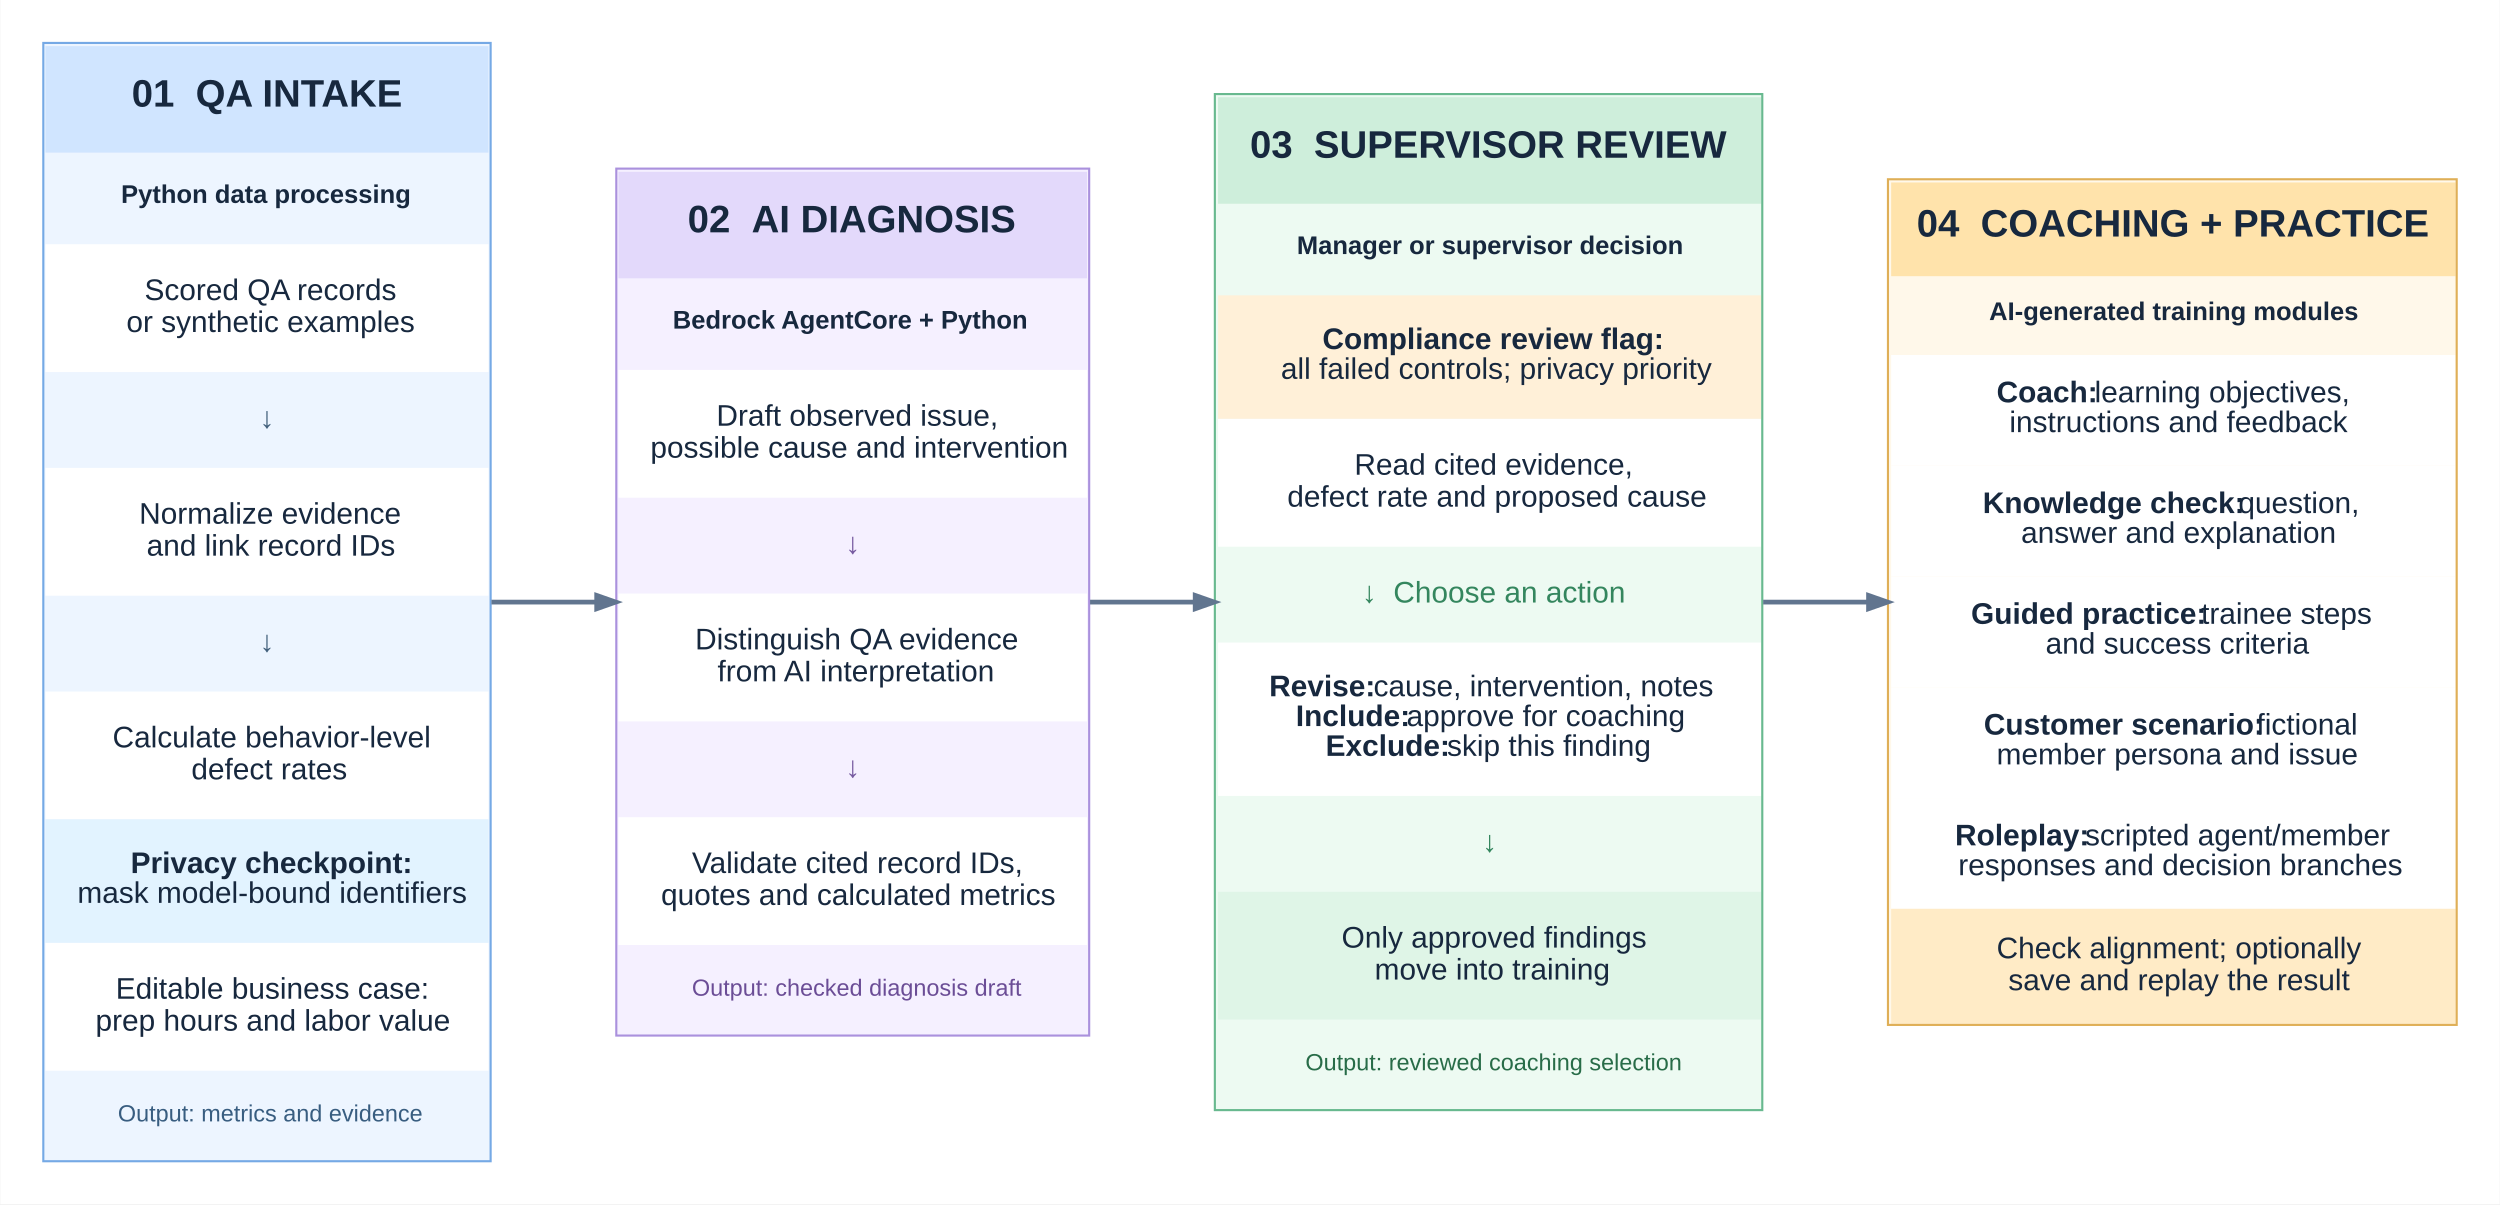
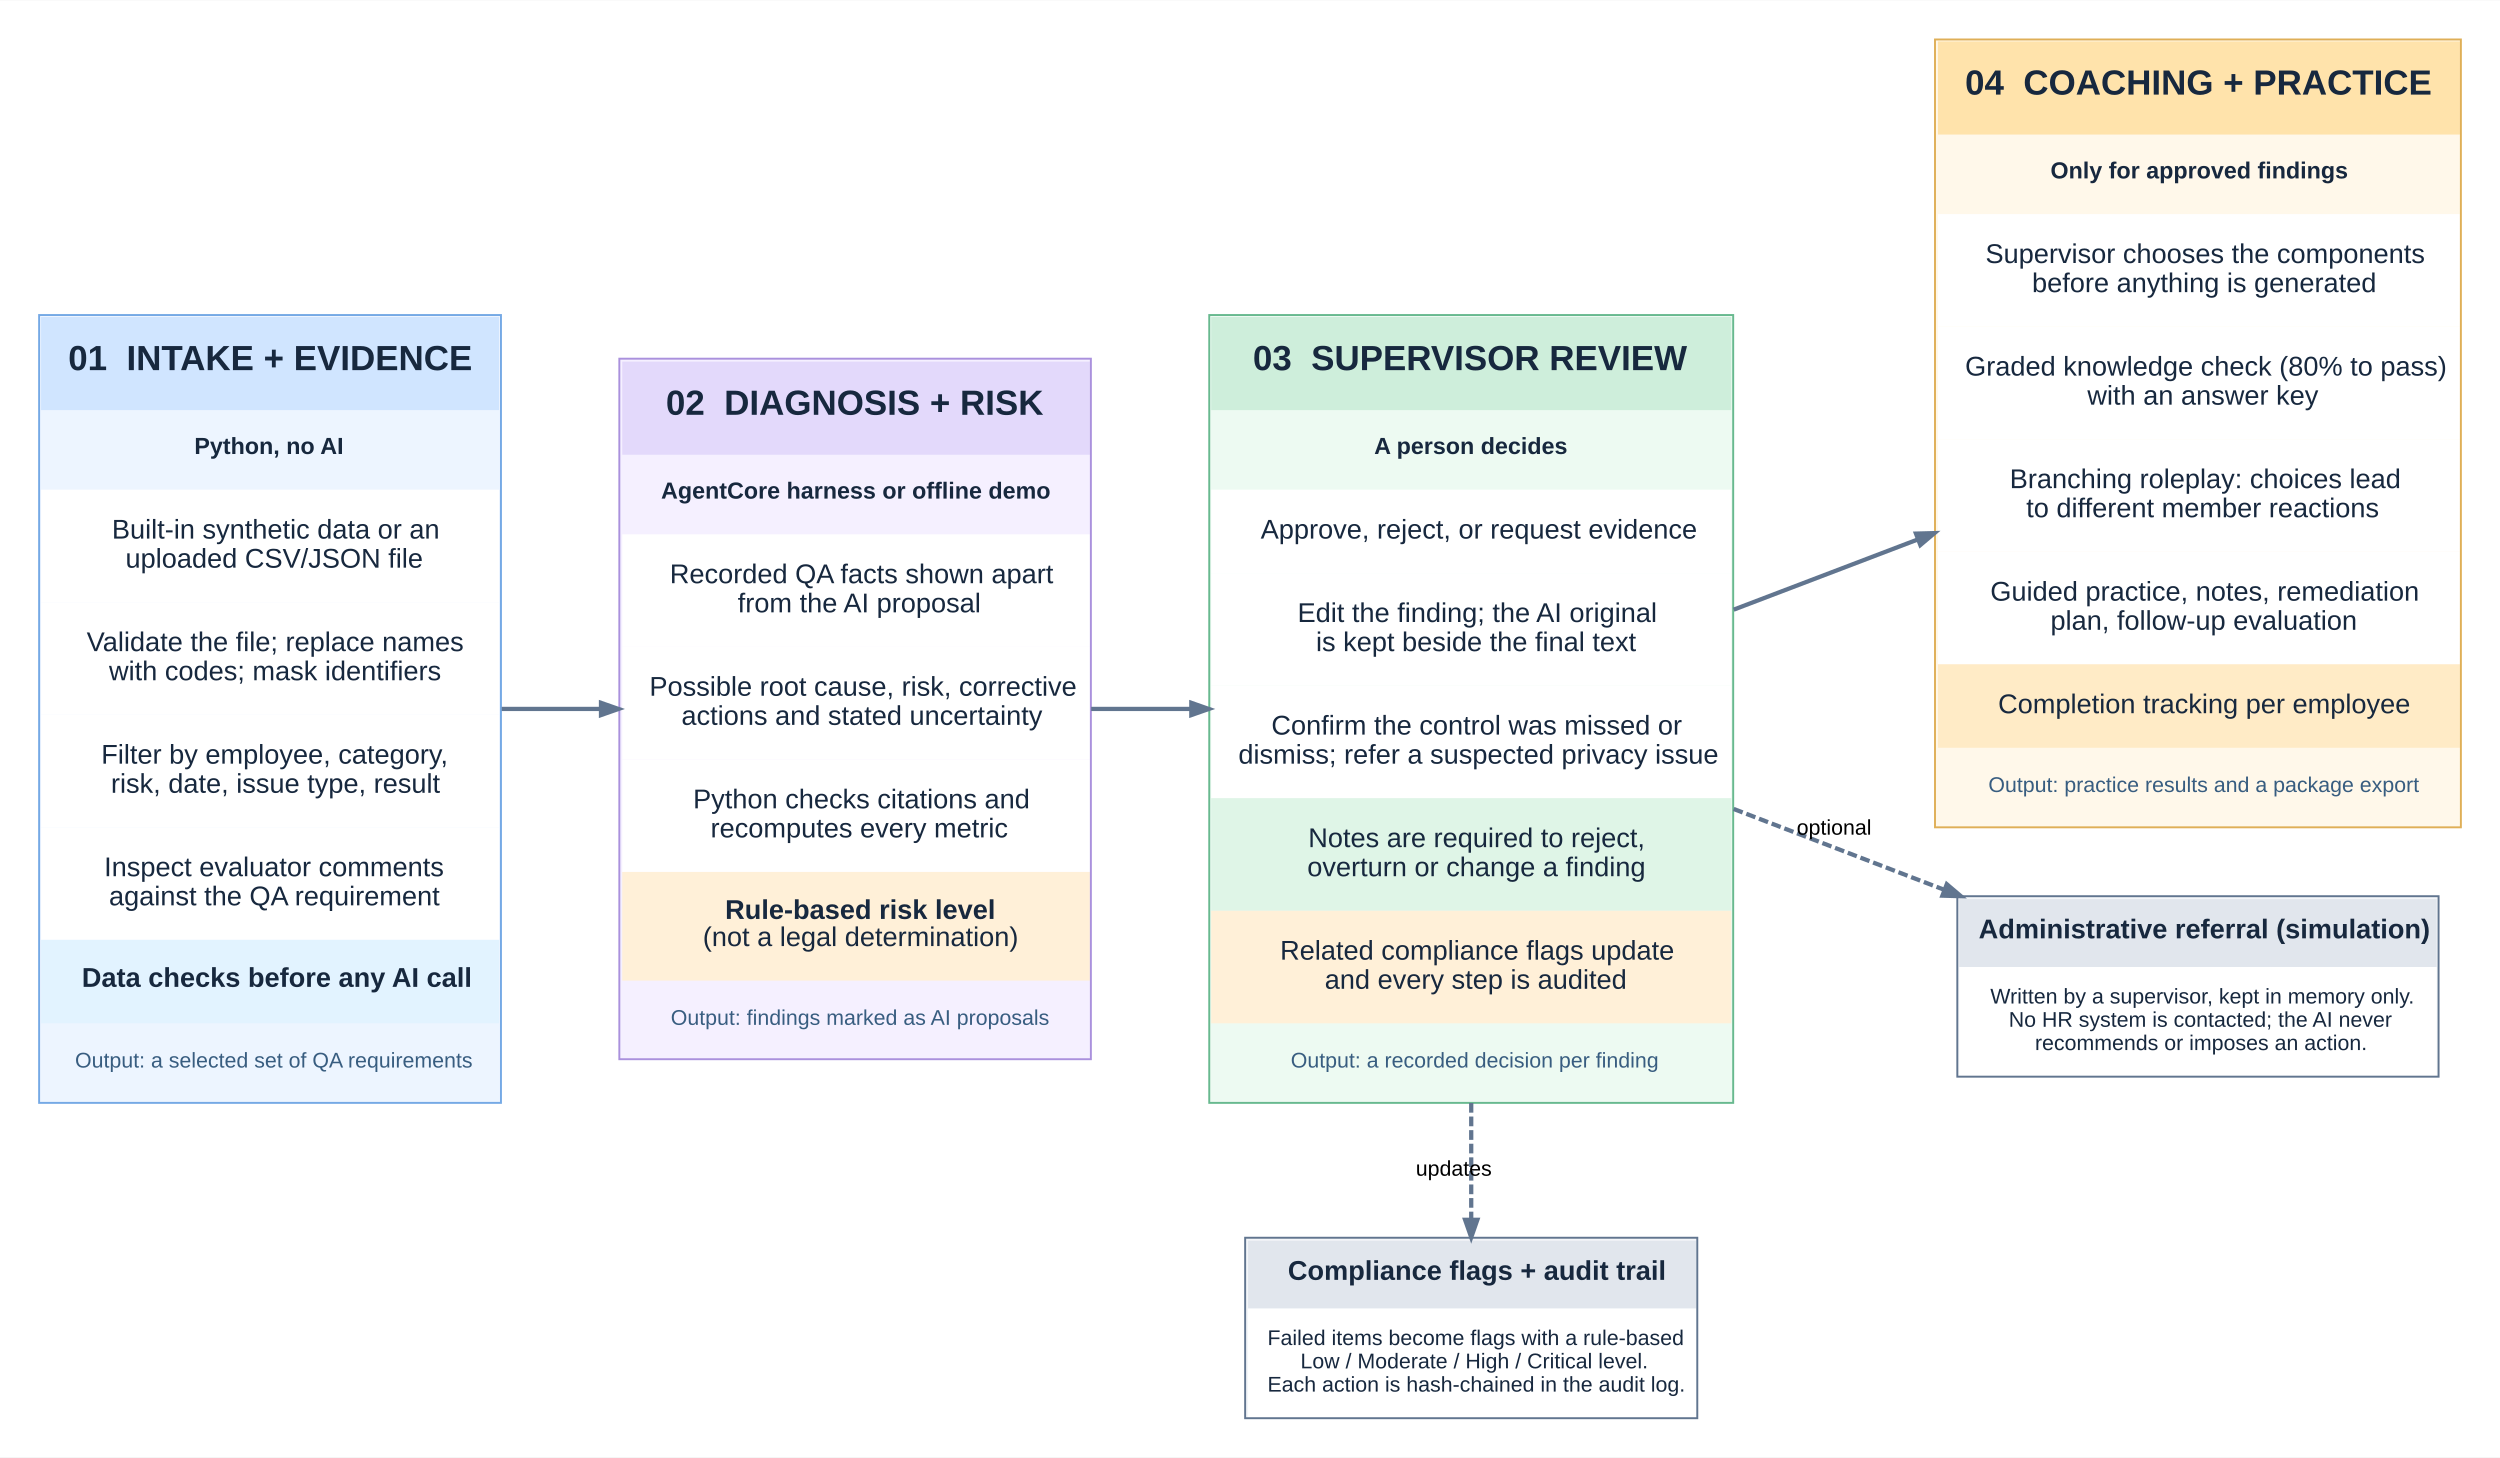
- <svg xmlns="http://www.w3.org/2000/svg" width="1173pt" height="565pt" viewBox="0.00 0.00 1173.32 565.32">
-   <g id="graph0" class="graph" transform="scale(1 1) rotate(0) translate(20.16 545.16)">
-     <polygon fill="white" stroke="transparent" points="-20.16,20.16 -20.16,-545.16 1153.16,-545.16 1153.16,20.16 -20.16,20.16" />
+ <svg xmlns="http://www.w3.org/2000/svg" width="1288pt" height="751pt" viewBox="0.00 0.00 1288.32 750.82">
+   <g id="graph0" class="graph" transform="scale(1 1) rotate(0) translate(20.16 730.66)">
+     <polygon fill="white" stroke="transparent" points="-20.16,20.16 -20.16,-730.66 1268.16,-730.66 1268.16,20.16 -20.16,20.16" />
    <g id="node1" class="node">
-       <polygon fill="#edf5ff" stroke="transparent" points="0,0 0,-525 210,-525 210,0 0,0" />
-       <polygon fill="#d0e5ff" stroke="transparent" points="1,-473.5 1,-523.5 209,-523.5 209,-473.5 1,-473.5" />
-       <text text-anchor="start" x="41.5" y="-495.1" font-family="Arial" font-weight="bold" font-size="18.00" fill="#17283e">01  QA INTAKE</text>
-       <text text-anchor="start" x="36.5" y="-449.9" font-family="Arial" font-weight="bold" font-size="12.00" fill="#17283e">Python data processing</text>
-       <polygon fill="#ffffff" stroke="transparent" points="1,-370.5 1,-430.5 209,-430.5 209,-370.5 1,-370.5" />
-       <text text-anchor="start" x="47.5" y="-404.3" font-family="Arial" font-size="14.00" fill="#17283e">Scored QA records</text>
-       <text text-anchor="start" x="39" y="-389.3" font-family="Arial" font-size="14.00" fill="#17283e">or synthetic examples</text>
-       <text text-anchor="start" x="101.5" y="-344.3" font-family="Arial" font-size="14.00" fill="#42607c">↓</text>
-       <polygon fill="#ffffff" stroke="transparent" points="1,-265.5 1,-325.5 209,-325.5 209,-265.5 1,-265.5" />
-       <text text-anchor="start" x="45" y="-299.3" font-family="Arial" font-size="14.00" fill="#17283e">Normalize evidence</text>
-       <text text-anchor="start" x="48.5" y="-284.3" font-family="Arial" font-size="14.00" fill="#17283e">and link record IDs</text>
-       <text text-anchor="start" x="101.5" y="-239.3" font-family="Arial" font-size="14.00" fill="#42607c">↓</text>
-       <polygon fill="#ffffff" stroke="transparent" points="1,-160.5 1,-220.5 209,-220.5 209,-160.5 1,-160.5" />
-       <text text-anchor="start" x="32.5" y="-194.3" font-family="Arial" font-size="14.00" fill="#17283e">Calculate behavior-level</text>
-       <text text-anchor="start" x="69.5" y="-179.3" font-family="Arial" font-size="14.00" fill="#17283e">defect rates</text>
-       <polygon fill="#e2f3ff" stroke="transparent" points="1,-102.5 1,-160.5 209,-160.5 209,-102.5 1,-102.5" />
-       <text text-anchor="start" x="41" y="-135.3" font-family="Arial" font-weight="bold" font-size="14.00" fill="#17283e">Privacy checkpoint:</text>
-       <text text-anchor="start" x="16" y="-121.3" font-family="Arial" font-size="14.00" fill="#17283e">mask model-bound identifiers</text>
-       <polygon fill="#ffffff" stroke="transparent" points="1,-42.5 1,-102.5 209,-102.5 209,-42.5 1,-42.5" />
-       <text text-anchor="start" x="34" y="-76.3" font-family="Arial" font-size="14.00" fill="#17283e">Editable business case:</text>
-       <text text-anchor="start" x="24.5" y="-61.3" font-family="Arial" font-size="14.00" fill="#17283e">prep hours and labor value</text>
-       <text text-anchor="start" x="35" y="-18.7" font-family="Arial" font-size="11.00" fill="#385d80">Output: metrics and evidence</text>
-       <polygon fill="none" stroke="#75a9e5" points="0,0 0,-525 210,-525 210,0 0,0" />
+       <polygon fill="#edf5ff" stroke="transparent" points="0,-162.5 0,-568.5 238,-568.5 238,-162.5 0,-162.5" />
+       <polygon fill="#d0e5ff" stroke="transparent" points="1,-519.5 1,-567.5 237,-567.5 237,-519.5 1,-519.5" />
+       <text text-anchor="start" x="15" y="-540.1" font-family="Arial" font-weight="bold" font-size="18.00" fill="#17283e">01  INTAKE + EVIDENCE</text>
+       <text text-anchor="start" x="80" y="-496.9" font-family="Arial" font-weight="bold" font-size="12.00" fill="#17283e">Python, no AI</text>
+       <polygon fill="#ffffff" stroke="transparent" points="1,-420.5 1,-478.5 237,-478.5 237,-420.5 1,-420.5" />
+       <text text-anchor="start" x="37.5" y="-453.3" font-family="Arial" font-size="14.00" fill="#17283e">Built-in synthetic data or an</text>
+       <text text-anchor="start" x="44.5" y="-438.3" font-family="Arial" font-size="14.00" fill="#17283e">uploaded CSV/JSON file</text>
+       <polygon fill="#ffffff" stroke="transparent" points="1,-362.5 1,-420.5 237,-420.5 237,-362.5 1,-362.5" />
+       <text text-anchor="start" x="24.5" y="-395.3" font-family="Arial" font-size="14.00" fill="#17283e">Validate the file; replace names</text>
+       <text text-anchor="start" x="36" y="-380.3" font-family="Arial" font-size="14.00" fill="#17283e">with codes; mask identifiers</text>
+       <polygon fill="#ffffff" stroke="transparent" points="1,-304.5 1,-362.5 237,-362.5 237,-304.5 1,-304.5" />
+       <text text-anchor="start" x="32" y="-337.3" font-family="Arial" font-size="14.00" fill="#17283e">Filter by employee, category,</text>
+       <text text-anchor="start" x="37" y="-322.3" font-family="Arial" font-size="14.00" fill="#17283e">risk, date, issue type, result</text>
+       <polygon fill="#ffffff" stroke="transparent" points="1,-246.5 1,-304.5 237,-304.5 237,-246.5 1,-246.5" />
+       <text text-anchor="start" x="33.5" y="-279.3" font-family="Arial" font-size="14.00" fill="#17283e">Inspect evaluator comments</text>
+       <text text-anchor="start" x="36" y="-264.3" font-family="Arial" font-size="14.00" fill="#17283e">against the QA requirement</text>
+       <polygon fill="#e2f3ff" stroke="transparent" points="1,-203.5 1,-246.5 237,-246.5 237,-203.5 1,-203.5" />
+       <text text-anchor="start" x="22" y="-222.3" font-family="Arial" font-weight="bold" font-size="14.00" fill="#17283e">Data checks before any AI call</text>
+       <text text-anchor="start" x="18.5" y="-180.7" font-family="Arial" font-size="11.00" fill="#385d80">Output: a selected set of QA requirements</text>
+       <polygon fill="none" stroke="#75a9e5" points="0,-162.5 0,-568.5 238,-568.5 238,-162.5 0,-162.5" />
    </g>
    <g id="node2" class="node">
-       <polygon fill="#f5f0ff" stroke="transparent" points="269,-59 269,-466 491,-466 491,-59 269,-59" />
-       <polygon fill="#e3d9fb" stroke="transparent" points="270,-414.5 270,-464.5 490,-464.5 490,-414.5 270,-414.5" />
-       <text text-anchor="start" x="302.5" y="-436.1" font-family="Arial" font-weight="bold" font-size="18.00" fill="#17283e">02  AI DIAGNOSIS</text>
-       <text text-anchor="start" x="295.5" y="-390.9" font-family="Arial" font-weight="bold" font-size="12.00" fill="#17283e">Bedrock AgentCore + Python</text>
-       <polygon fill="#ffffff" stroke="transparent" points="270,-311.5 270,-371.5 490,-371.5 490,-311.5 270,-311.5" />
-       <text text-anchor="start" x="316" y="-345.3" font-family="Arial" font-size="14.00" fill="#17283e">Draft observed issue,</text>
-       <text text-anchor="start" x="285" y="-330.3" font-family="Arial" font-size="14.00" fill="#17283e">possible cause and intervention</text>
-       <text text-anchor="start" x="376.5" y="-285.3" font-family="Arial" font-size="14.00" fill="#765aa0">↓</text>
-       <polygon fill="#ffffff" stroke="transparent" points="270,-206.5 270,-266.5 490,-266.5 490,-206.5 270,-206.5" />
-       <text text-anchor="start" x="306" y="-240.3" font-family="Arial" font-size="14.00" fill="#17283e">Distinguish QA evidence</text>
-       <text text-anchor="start" x="316.5" y="-225.3" font-family="Arial" font-size="14.00" fill="#17283e">from AI interpretation</text>
-       <text text-anchor="start" x="376.5" y="-180.3" font-family="Arial" font-size="14.00" fill="#765aa0">↓</text>
-       <polygon fill="#ffffff" stroke="transparent" points="270,-101.5 270,-161.5 490,-161.5 490,-101.5 270,-101.5" />
-       <text text-anchor="start" x="304.5" y="-135.3" font-family="Arial" font-size="14.00" fill="#17283e">Validate cited record IDs,</text>
-       <text text-anchor="start" x="290" y="-120.3" font-family="Arial" font-size="14.00" fill="#17283e">quotes and calculated metrics</text>
-       <text text-anchor="start" x="304.5" y="-77.7" font-family="Arial" font-size="11.00" fill="#6b4d96">Output: checked diagnosis draft</text>
-       <polygon fill="none" stroke="#aa91dd" points="269,-59 269,-466 491,-466 491,-59 269,-59" />
+       <polygon fill="#f5f0ff" stroke="transparent" points="299,-185 299,-546 542,-546 542,-185 299,-185" />
+       <polygon fill="#e3d9fb" stroke="transparent" points="300.5,-496.5 300.5,-544.5 541.5,-544.5 541.5,-496.5 300.5,-496.5" />
+       <text text-anchor="start" x="323" y="-517.1" font-family="Arial" font-weight="bold" font-size="18.00" fill="#17283e">02  DIAGNOSIS + RISK</text>
+       <text text-anchor="start" x="320.5" y="-473.9" font-family="Arial" font-weight="bold" font-size="12.00" fill="#17283e">AgentCore harness or offline demo</text>
+       <polygon fill="#ffffff" stroke="transparent" points="300.5,-397.5 300.5,-455.5 541.5,-455.5 541.5,-397.5 300.5,-397.5" />
+       <text text-anchor="start" x="325" y="-430.3" font-family="Arial" font-size="14.00" fill="#17283e">Recorded QA facts shown apart</text>
+       <text text-anchor="start" x="360" y="-415.3" font-family="Arial" font-size="14.00" fill="#17283e">from the AI proposal</text>
+       <polygon fill="#ffffff" stroke="transparent" points="300.5,-339.5 300.5,-397.5 541.5,-397.5 541.5,-339.5 300.5,-339.5" />
+       <text text-anchor="start" x="314.5" y="-372.3" font-family="Arial" font-size="14.00" fill="#17283e">Possible root cause, risk, corrective</text>
+       <text text-anchor="start" x="331" y="-357.3" font-family="Arial" font-size="14.00" fill="#17283e">actions and stated uncertainty</text>
+       <polygon fill="#ffffff" stroke="transparent" points="300.5,-281.5 300.5,-339.5 541.5,-339.5 541.5,-281.5 300.5,-281.5" />
+       <text text-anchor="start" x="337" y="-314.3" font-family="Arial" font-size="14.00" fill="#17283e">Python checks citations and</text>
+       <text text-anchor="start" x="346" y="-299.3" font-family="Arial" font-size="14.00" fill="#17283e">recomputes every metric</text>
+       <polygon fill="#fff0d8" stroke="transparent" points="300.5,-225.5 300.5,-281.5 541.5,-281.5 541.5,-225.5 300.5,-225.5" />
+       <text text-anchor="start" x="353.5" y="-257.3" font-family="Arial" font-weight="bold" font-size="14.00" fill="#17283e">Rule-based risk level</text>
+       <text text-anchor="start" x="342" y="-243.3" font-family="Arial" font-size="14.00" fill="#17283e">(not a legal determination)</text>
+       <text text-anchor="start" x="325.5" y="-202.7" font-family="Arial" font-size="11.00" fill="#385d80">Output: findings marked as AI proposals</text>
+       <polygon fill="none" stroke="#aa91dd" points="299,-185 299,-546 542,-546 542,-185 299,-185" />
    </g>
    <g id="edge1" class="edge">
-       <path fill="none" stroke="#61758f" stroke-width="2.2" d="M210.38,-262.5C226.51,-262.5 243.27,-262.5 259.7,-262.5" />
-       <polygon fill="#61758f" stroke="#61758f" stroke-width="2.2" points="259.78,-265.65 268.78,-262.5 259.78,-259.35 259.78,-265.65" />
+       <path fill="none" stroke="#61758f" stroke-width="2.2" d="M238.37,-365.5C255.06,-365.5 272.3,-365.5 289.2,-365.5" />
+       <polygon fill="#61758f" stroke="#61758f" stroke-width="2.2" points="289.55,-368.65 298.55,-365.5 289.55,-362.35 289.55,-368.65" />
    </g>
    <g id="node3" class="node">
-       <polygon fill="#edfaf2" stroke="transparent" points="550,-24 550,-501 807,-501 807,-24 550,-24" />
-       <polygon fill="#ceeedb" stroke="transparent" points="551.5,-449.5 551.5,-499.5 806.5,-499.5 806.5,-449.5 551.5,-449.5" />
-       <text text-anchor="start" x="566.5" y="-471.1" font-family="Arial" font-weight="bold" font-size="18.00" fill="#17283e">03  SUPERVISOR REVIEW</text>
-       <text text-anchor="start" x="588.5" y="-425.9" font-family="Arial" font-weight="bold" font-size="12.00" fill="#17283e">Manager or supervisor decision</text>
-       <polygon fill="#fff0d8" stroke="transparent" points="551.5,-348.5 551.5,-406.5 806.5,-406.5 806.5,-348.5 551.5,-348.5" />
-       <text text-anchor="start" x="600.5" y="-381.3" font-family="Arial" font-weight="bold" font-size="14.00" fill="#17283e">Compliance review flag:</text>
-       <text text-anchor="start" x="581" y="-367.3" font-family="Arial" font-size="14.00" fill="#17283e">all failed controls; privacy priority</text>
-       <polygon fill="#ffffff" stroke="transparent" points="551.5,-288.5 551.5,-348.5 806.5,-348.5 806.5,-288.5 551.5,-288.5" />
-       <text text-anchor="start" x="615.5" y="-322.3" font-family="Arial" font-size="14.00" fill="#17283e">Read cited evidence,</text>
-       <text text-anchor="start" x="584" y="-307.3" font-family="Arial" font-size="14.00" fill="#17283e">defect rate and proposed cause</text>
-       <text text-anchor="start" x="619" y="-262.3" font-family="Arial" font-size="14.00" fill="#34865e">↓  Choose an action</text>
-       <polygon fill="#ffffff" stroke="transparent" points="551.5,-171.5 551.5,-243.5 806.5,-243.5 806.5,-171.5 551.5,-171.5" />
-       <text text-anchor="start" x="575.5" y="-218.3" font-family="Arial" font-weight="bold" font-size="14.00" fill="#17283e">Revise:</text>
-       <text text-anchor="start" x="624.5" y="-218.3" font-family="Arial" font-size="14.00" fill="#17283e"> cause, intervention, notes</text>
-       <text text-anchor="start" x="588" y="-204.3" font-family="Arial" font-weight="bold" font-size="14.00" fill="#17283e">Include:</text>
-       <text text-anchor="start" x="640" y="-204.3" font-family="Arial" font-size="14.00" fill="#17283e"> approve for coaching</text>
-       <text text-anchor="start" x="602" y="-190.3" font-family="Arial" font-weight="bold" font-size="14.00" fill="#17283e">Exclude:</text>
-       <text text-anchor="start" x="659" y="-190.3" font-family="Arial" font-size="14.00" fill="#17283e"> skip this finding</text>
-       <text text-anchor="start" x="675.5" y="-145.3" font-family="Arial" font-size="14.00" fill="#34865e">↓</text>
-       <polygon fill="#dff5e7" stroke="transparent" points="551.5,-66.5 551.5,-126.5 806.5,-126.5 806.5,-66.5 551.5,-66.5" />
-       <text text-anchor="start" x="609.5" y="-100.3" font-family="Arial" font-size="14.00" fill="#17283e">Only approved findings</text>
-       <text text-anchor="start" x="625" y="-85.3" font-family="Arial" font-size="14.00" fill="#17283e">move into training</text>
-       <text text-anchor="start" x="592.5" y="-42.7" font-family="Arial" font-size="11.00" fill="#286c48">Output: reviewed coaching selection</text>
-       <polygon fill="none" stroke="#68b98f" points="550,-24 550,-501 807,-501 807,-24 550,-24" />
+       <polygon fill="#edfaf2" stroke="transparent" points="603,-162.5 603,-568.5 873,-568.5 873,-162.5 603,-162.5" />
+       <polygon fill="#ceeedb" stroke="transparent" points="604,-519.5 604,-567.5 872,-567.5 872,-519.5 604,-519.5" />
+       <text text-anchor="start" x="625.5" y="-540.1" font-family="Arial" font-weight="bold" font-size="18.00" fill="#17283e">03  SUPERVISOR REVIEW</text>
+       <text text-anchor="start" x="688" y="-496.9" font-family="Arial" font-weight="bold" font-size="12.00" fill="#17283e">A person decides</text>
+       <polygon fill="#ffffff" stroke="transparent" points="604,-435.5 604,-478.5 872,-478.5 872,-435.5 604,-435.5" />
+       <text text-anchor="start" x="629.5" y="-453.3" font-family="Arial" font-size="14.00" fill="#17283e">Approve, reject, or request evidence</text>
+       <polygon fill="#ffffff" stroke="transparent" points="604,-377.5 604,-435.5 872,-435.5 872,-377.5 604,-377.5" />
+       <text text-anchor="start" x="648.5" y="-410.3" font-family="Arial" font-size="14.00" fill="#17283e">Edit the finding; the AI original</text>
+       <text text-anchor="start" x="658" y="-395.3" font-family="Arial" font-size="14.00" fill="#17283e">is kept beside the final text</text>
+       <polygon fill="#ffffff" stroke="transparent" points="604,-319.5 604,-377.5 872,-377.5 872,-319.5 604,-319.5" />
+       <text text-anchor="start" x="635" y="-352.3" font-family="Arial" font-size="14.00" fill="#17283e">Confirm the control was missed or</text>
+       <text text-anchor="start" x="618" y="-337.3" font-family="Arial" font-size="14.00" fill="#17283e">dismiss; refer a suspected privacy issue</text>
+       <polygon fill="#dff5e7" stroke="transparent" points="604,-261.5 604,-319.5 872,-319.5 872,-261.5 604,-261.5" />
+       <text text-anchor="start" x="654" y="-294.3" font-family="Arial" font-size="14.00" fill="#17283e">Notes are required to reject,</text>
+       <text text-anchor="start" x="653.5" y="-279.3" font-family="Arial" font-size="14.00" fill="#17283e">overturn or change a finding</text>
+       <polygon fill="#fff0d8" stroke="transparent" points="604,-203.5 604,-261.5 872,-261.5 872,-203.5 604,-203.5" />
+       <text text-anchor="start" x="639.5" y="-236.3" font-family="Arial" font-size="14.00" fill="#17283e">Related compliance flags update</text>
+       <text text-anchor="start" x="662.5" y="-221.3" font-family="Arial" font-size="14.00" fill="#17283e">and every step is audited</text>
+       <text text-anchor="start" x="645" y="-180.7" font-family="Arial" font-size="11.00" fill="#385d80">Output: a recorded decision per finding</text>
+       <polygon fill="none" stroke="#68b98f" points="603,-162.5 603,-568.5 873,-568.5 873,-162.5 603,-162.5" />
    </g>
    <g id="edge2" class="edge">
-       <path fill="none" stroke="#61758f" stroke-width="2.2" d="M491.41,-262.5C507.45,-262.5 524.13,-262.5 540.62,-262.5" />
-       <polygon fill="#61758f" stroke="#61758f" stroke-width="2.2" points="540.76,-265.65 549.76,-262.5 540.76,-259.35 540.76,-265.65" />
+       <path fill="none" stroke="#61758f" stroke-width="2.2" d="M542.13,-365.5C558.86,-365.5 576.18,-365.5 593.29,-365.5" />
+       <polygon fill="#61758f" stroke="#61758f" stroke-width="2.2" points="593.76,-368.65 602.76,-365.5 593.76,-362.35 593.76,-368.65" />
    </g>
    <g id="node4" class="node">
-       <polygon fill="#fff8ea" stroke="transparent" points="866,-64 866,-461 1133,-461 1133,-64 866,-64" />
-       <polygon fill="#ffe3ab" stroke="transparent" points="867.5,-415.5 867.5,-459.5 1132.5,-459.5 1132.5,-415.5 867.5,-415.5" />
-       <text text-anchor="start" x="879.5" y="-434.1" font-family="Arial" font-weight="bold" font-size="18.00" fill="#17283e">04  COACHING + PRACTICE</text>
-       <text text-anchor="start" x="913.5" y="-394.9" font-family="Arial" font-weight="bold" font-size="12.00" fill="#17283e">AI-generated training modules</text>
-       <polygon fill="#ffffff" stroke="transparent" points="867.5,-326.5 867.5,-378.5 1132.5,-378.5 1132.5,-326.5 867.5,-326.5" />
-       <text text-anchor="start" x="917" y="-356.3" font-family="Arial" font-weight="bold" font-size="14.00" fill="#17283e">Coach:</text>
-       <text text-anchor="start" x="963" y="-356.3" font-family="Arial" font-size="14.00" fill="#17283e"> learning objectives,</text>
-       <text text-anchor="start" x="923" y="-342.3" font-family="Arial" font-size="14.00" fill="#17283e">instructions and feedback</text>
-       <polygon fill="#ffffff" stroke="transparent" points="867.5,-274.5 867.5,-326.5 1132.5,-326.5 1132.5,-274.5 867.5,-274.5" />
-       <text text-anchor="start" x="910.5" y="-304.3" font-family="Arial" font-weight="bold" font-size="14.00" fill="#17283e">Knowledge check:</text>
-       <text text-anchor="start" x="1030.5" y="-304.3" font-family="Arial" font-size="14.00" fill="#17283e"> question,</text>
-       <text text-anchor="start" x="928.5" y="-290.3" font-family="Arial" font-size="14.00" fill="#17283e">answer and explanation</text>
-       <polygon fill="#ffffff" stroke="transparent" points="867.5,-222.5 867.5,-274.5 1132.5,-274.5 1132.5,-222.5 867.5,-222.5" />
-       <text text-anchor="start" x="905" y="-252.3" font-family="Arial" font-weight="bold" font-size="14.00" fill="#17283e">Guided practice:</text>
-       <text text-anchor="start" x="1013" y="-252.3" font-family="Arial" font-size="14.00" fill="#17283e"> trainee steps</text>
-       <text text-anchor="start" x="940" y="-238.3" font-family="Arial" font-size="14.00" fill="#17283e">and success criteria</text>
-       <polygon fill="#ffffff" stroke="transparent" points="867.5,-170.5 867.5,-222.5 1132.5,-222.5 1132.5,-170.5 867.5,-170.5" />
-       <text text-anchor="start" x="911" y="-200.3" font-family="Arial" font-weight="bold" font-size="14.00" fill="#17283e">Customer scenario:</text>
-       <text text-anchor="start" x="1039" y="-200.3" font-family="Arial" font-size="14.00" fill="#17283e"> fictional</text>
-       <text text-anchor="start" x="917" y="-186.3" font-family="Arial" font-size="14.00" fill="#17283e">member persona and issue</text>
-       <polygon fill="#ffffff" stroke="transparent" points="867.5,-118.5 867.5,-170.5 1132.5,-170.5 1132.5,-118.5 867.5,-118.5" />
-       <text text-anchor="start" x="897.5" y="-148.3" font-family="Arial" font-weight="bold" font-size="14.00" fill="#17283e">Roleplay:</text>
-       <text text-anchor="start" x="958.5" y="-148.3" font-family="Arial" font-size="14.00" fill="#17283e"> scripted agent/member</text>
-       <text text-anchor="start" x="899" y="-134.3" font-family="Arial" font-size="14.00" fill="#17283e">responses and decision branches</text>
-       <polygon fill="#ffebc6" stroke="transparent" points="867.5,-64.5 867.5,-118.5 1132.5,-118.5 1132.5,-64.5 867.5,-64.5" />
-       <text text-anchor="start" x="917" y="-95.3" font-family="Arial" font-size="14.00" fill="#17283e">Check alignment; optionally</text>
-       <text text-anchor="start" x="922.5" y="-80.3" font-family="Arial" font-size="14.00" fill="#17283e">save and replay the result</text>
-       <polygon fill="none" stroke="#dfaf57" points="866,-64 866,-461 1133,-461 1133,-64 866,-64" />
+       <polygon fill="#fff8ea" stroke="transparent" points="977,-304.5 977,-710.5 1248,-710.5 1248,-304.5 977,-304.5" />
+       <polygon fill="#ffe3ab" stroke="transparent" points="978.5,-661.5 978.5,-709.5 1247.5,-709.5 1247.5,-661.5 978.5,-661.5" />
+       <text text-anchor="start" x="992.5" y="-682.1" font-family="Arial" font-weight="bold" font-size="18.00" fill="#17283e">04  COACHING + PRACTICE</text>
+       <text text-anchor="start" x="1036.5" y="-638.9" font-family="Arial" font-weight="bold" font-size="12.00" fill="#17283e">Only for approved findings</text>
+       <polygon fill="#ffffff" stroke="transparent" points="978.5,-562.5 978.5,-620.5 1247.5,-620.5 1247.5,-562.5 978.5,-562.5" />
+       <text text-anchor="start" x="1003" y="-595.3" font-family="Arial" font-size="14.00" fill="#17283e">Supervisor chooses the components</text>
+       <text text-anchor="start" x="1027" y="-580.3" font-family="Arial" font-size="14.00" fill="#17283e">before anything is generated</text>
+       <polygon fill="#ffffff" stroke="transparent" points="978.5,-504.5 978.5,-562.5 1247.5,-562.5 1247.5,-504.5 978.5,-504.5" />
+       <text text-anchor="start" x="992.5" y="-537.3" font-family="Arial" font-size="14.00" fill="#17283e">Graded knowledge check (80% to pass)</text>
+       <text text-anchor="start" x="1055.5" y="-522.3" font-family="Arial" font-size="14.00" fill="#17283e">with an answer key</text>
+       <polygon fill="#ffffff" stroke="transparent" points="978.5,-446.5 978.5,-504.5 1247.5,-504.5 1247.5,-446.5 978.5,-446.5" />
+       <text text-anchor="start" x="1015.5" y="-479.3" font-family="Arial" font-size="14.00" fill="#17283e">Branching roleplay: choices lead</text>
+       <text text-anchor="start" x="1024" y="-464.3" font-family="Arial" font-size="14.00" fill="#17283e">to different member reactions</text>
+       <polygon fill="#ffffff" stroke="transparent" points="978.5,-388.5 978.5,-446.5 1247.5,-446.5 1247.5,-388.5 978.5,-388.5" />
+       <text text-anchor="start" x="1005.5" y="-421.3" font-family="Arial" font-size="14.00" fill="#17283e">Guided practice, notes, remediation</text>
+       <text text-anchor="start" x="1036.5" y="-406.3" font-family="Arial" font-size="14.00" fill="#17283e">plan, follow-up evaluation</text>
+       <polygon fill="#ffebc6" stroke="transparent" points="978.5,-345.5 978.5,-388.5 1247.5,-388.5 1247.5,-345.5 978.5,-345.5" />
+       <text text-anchor="start" x="1009.5" y="-363.3" font-family="Arial" font-size="14.00" fill="#17283e">Completion tracking per employee</text>
+       <text text-anchor="start" x="1004.5" y="-322.7" font-family="Arial" font-size="11.00" fill="#385d80">Output: practice results and a package export</text>
+       <polygon fill="none" stroke="#dfaf57" points="977,-304.5 977,-710.5 1248,-710.5 1248,-304.5 977,-304.5" />
    </g>
    <g id="edge3" class="edge">
-       <path fill="none" stroke="#61758f" stroke-width="2.2" d="M807.41,-262.5C823.65,-262.5 840.33,-262.5 856.77,-262.5" />
-       <polygon fill="#61758f" stroke="#61758f" stroke-width="2.2" points="856.87,-265.65 865.87,-262.5 856.87,-259.35 856.87,-265.65" />
+       <path fill="none" stroke="#61758f" stroke-width="2.2" d="M873.22,-416.66C903.99,-428.4 936.83,-440.92 967.98,-452.79" />
+       <polygon fill="#61758f" stroke="#61758f" stroke-width="2.2" points="967.19,-455.86 976.72,-456.12 969.44,-449.97 967.19,-455.86" />
+     </g>
+     <g id="node5" class="node">
+       <polygon fill="#f4f6f9" stroke="transparent" points="621.5,0 621.5,-93 854.5,-93 854.5,0 621.5,0" />
+       <polygon fill="#e1e6ed" stroke="transparent" points="623,-56.5 623,-91.5 854,-91.5 854,-56.5 623,-56.5" />
+       <text text-anchor="start" x="643.5" y="-71.3" font-family="Arial" font-weight="bold" font-size="14.00" fill="#17283e">Compliance flags + audit trail</text>
+       <polygon fill="#ffffff" stroke="transparent" points="623,-0.5 623,-56.5 854,-56.5 854,-0.5 623,-0.5" />
+       <text text-anchor="start" x="633" y="-37.7" font-family="Arial" font-size="11.00" fill="#17283e">Failed items become flags with a rule-based</text>
+       <text text-anchor="start" x="650" y="-25.7" font-family="Arial" font-size="11.00" fill="#17283e">Low / Moderate / High / Critical level.</text>
+       <text text-anchor="start" x="633" y="-13.7" font-family="Arial" font-size="11.00" fill="#17283e">Each action is hash-chained in the audit log.</text>
+       <polygon fill="none" stroke="#61758f" points="621.5,0 621.5,-93 854.5,-93 854.5,0 621.5,0" />
+     </g>
+     <g id="edge4" class="edge">
+       <path fill="none" stroke="#61758f" stroke-width="2.2" stroke-dasharray="5,2" d="M738,-162.45C738,-140.77 738,-120.25 738,-102.68" />
+       <polygon fill="#61758f" stroke="#61758f" stroke-width="2.2" points="741.15,-102.23 738,-93.23 734.85,-102.23 741.15,-102.23" />
+       <text text-anchor="middle" x="729" y="-124.95" font-family="Arial" font-size="11.00">  updates</text>
+     </g>
+     <g id="node6" class="node">
+       <polygon fill="#f4f6f9" stroke="transparent" points="988.5,-176 988.5,-269 1236.5,-269 1236.5,-176 988.5,-176" />
+       <polygon fill="#e1e6ed" stroke="transparent" points="989.5,-232.5 989.5,-267.5 1235.5,-267.5 1235.5,-232.5 989.5,-232.5" />
+       <text text-anchor="start" x="999.5" y="-247.3" font-family="Arial" font-weight="bold" font-size="14.00" fill="#17283e">Administrative referral (simulation)</text>
+       <polygon fill="#ffffff" stroke="transparent" points="989.5,-176.5 989.5,-232.5 1235.5,-232.5 1235.5,-176.5 989.5,-176.5" />
+       <text text-anchor="start" x="1005.5" y="-213.7" font-family="Arial" font-size="11.00" fill="#17283e">Written by a supervisor, kept in memory only.</text>
+       <text text-anchor="start" x="1015" y="-201.7" font-family="Arial" font-size="11.00" fill="#17283e">No HR system is contacted; the AI never</text>
+       <text text-anchor="start" x="1028.5" y="-189.7" font-family="Arial" font-size="11.00" fill="#17283e">recommends or imposes an action.</text>
+       <polygon fill="none" stroke="#61758f" points="988.5,-176 988.5,-269 1236.5,-269 1236.5,-176 988.5,-176" />
+     </g>
+     <g id="edge5" class="edge">
+       <path fill="none" stroke="#61758f" stroke-width="2.2" stroke-dasharray="5,2" d="M873.22,-313.97C908.49,-300.44 946.46,-285.86 981.5,-272.4" />
+       <polygon fill="#61758f" stroke="#61758f" stroke-width="2.2" points="983.07,-275.18 990.35,-269.01 980.82,-269.29 983.07,-275.18" />
+       <text text-anchor="middle" x="925" y="-300.7" font-family="Arial" font-size="11.00">  optional</text>
    </g>
  </g>
</svg>
